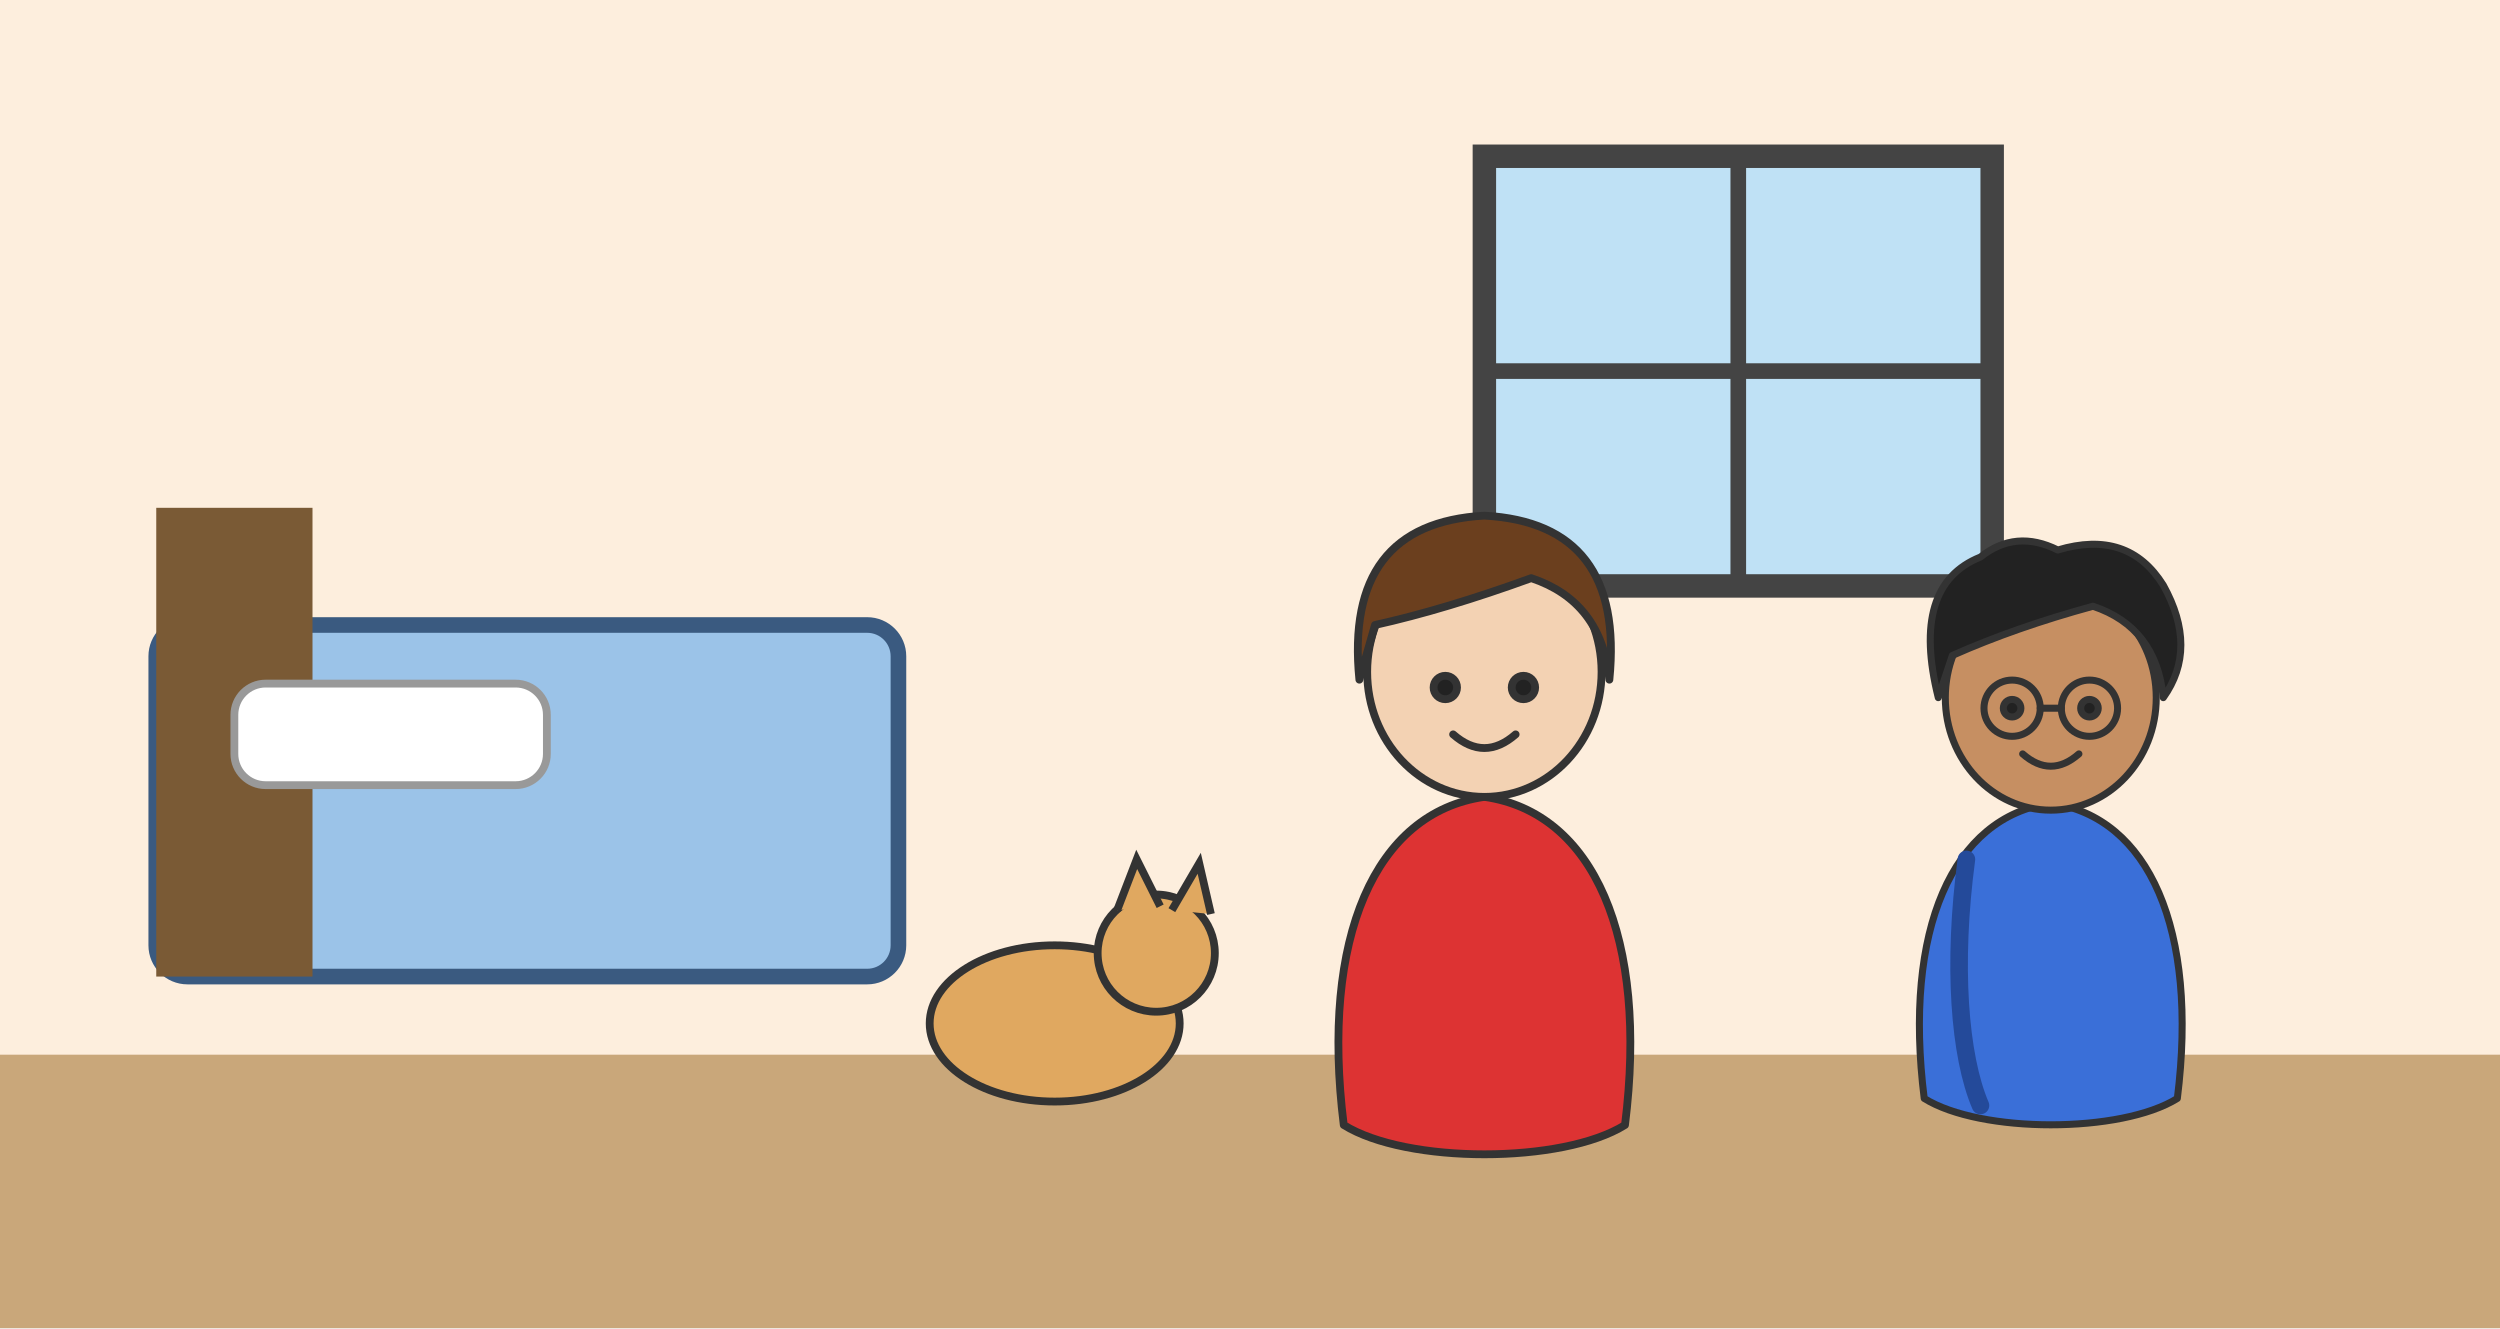
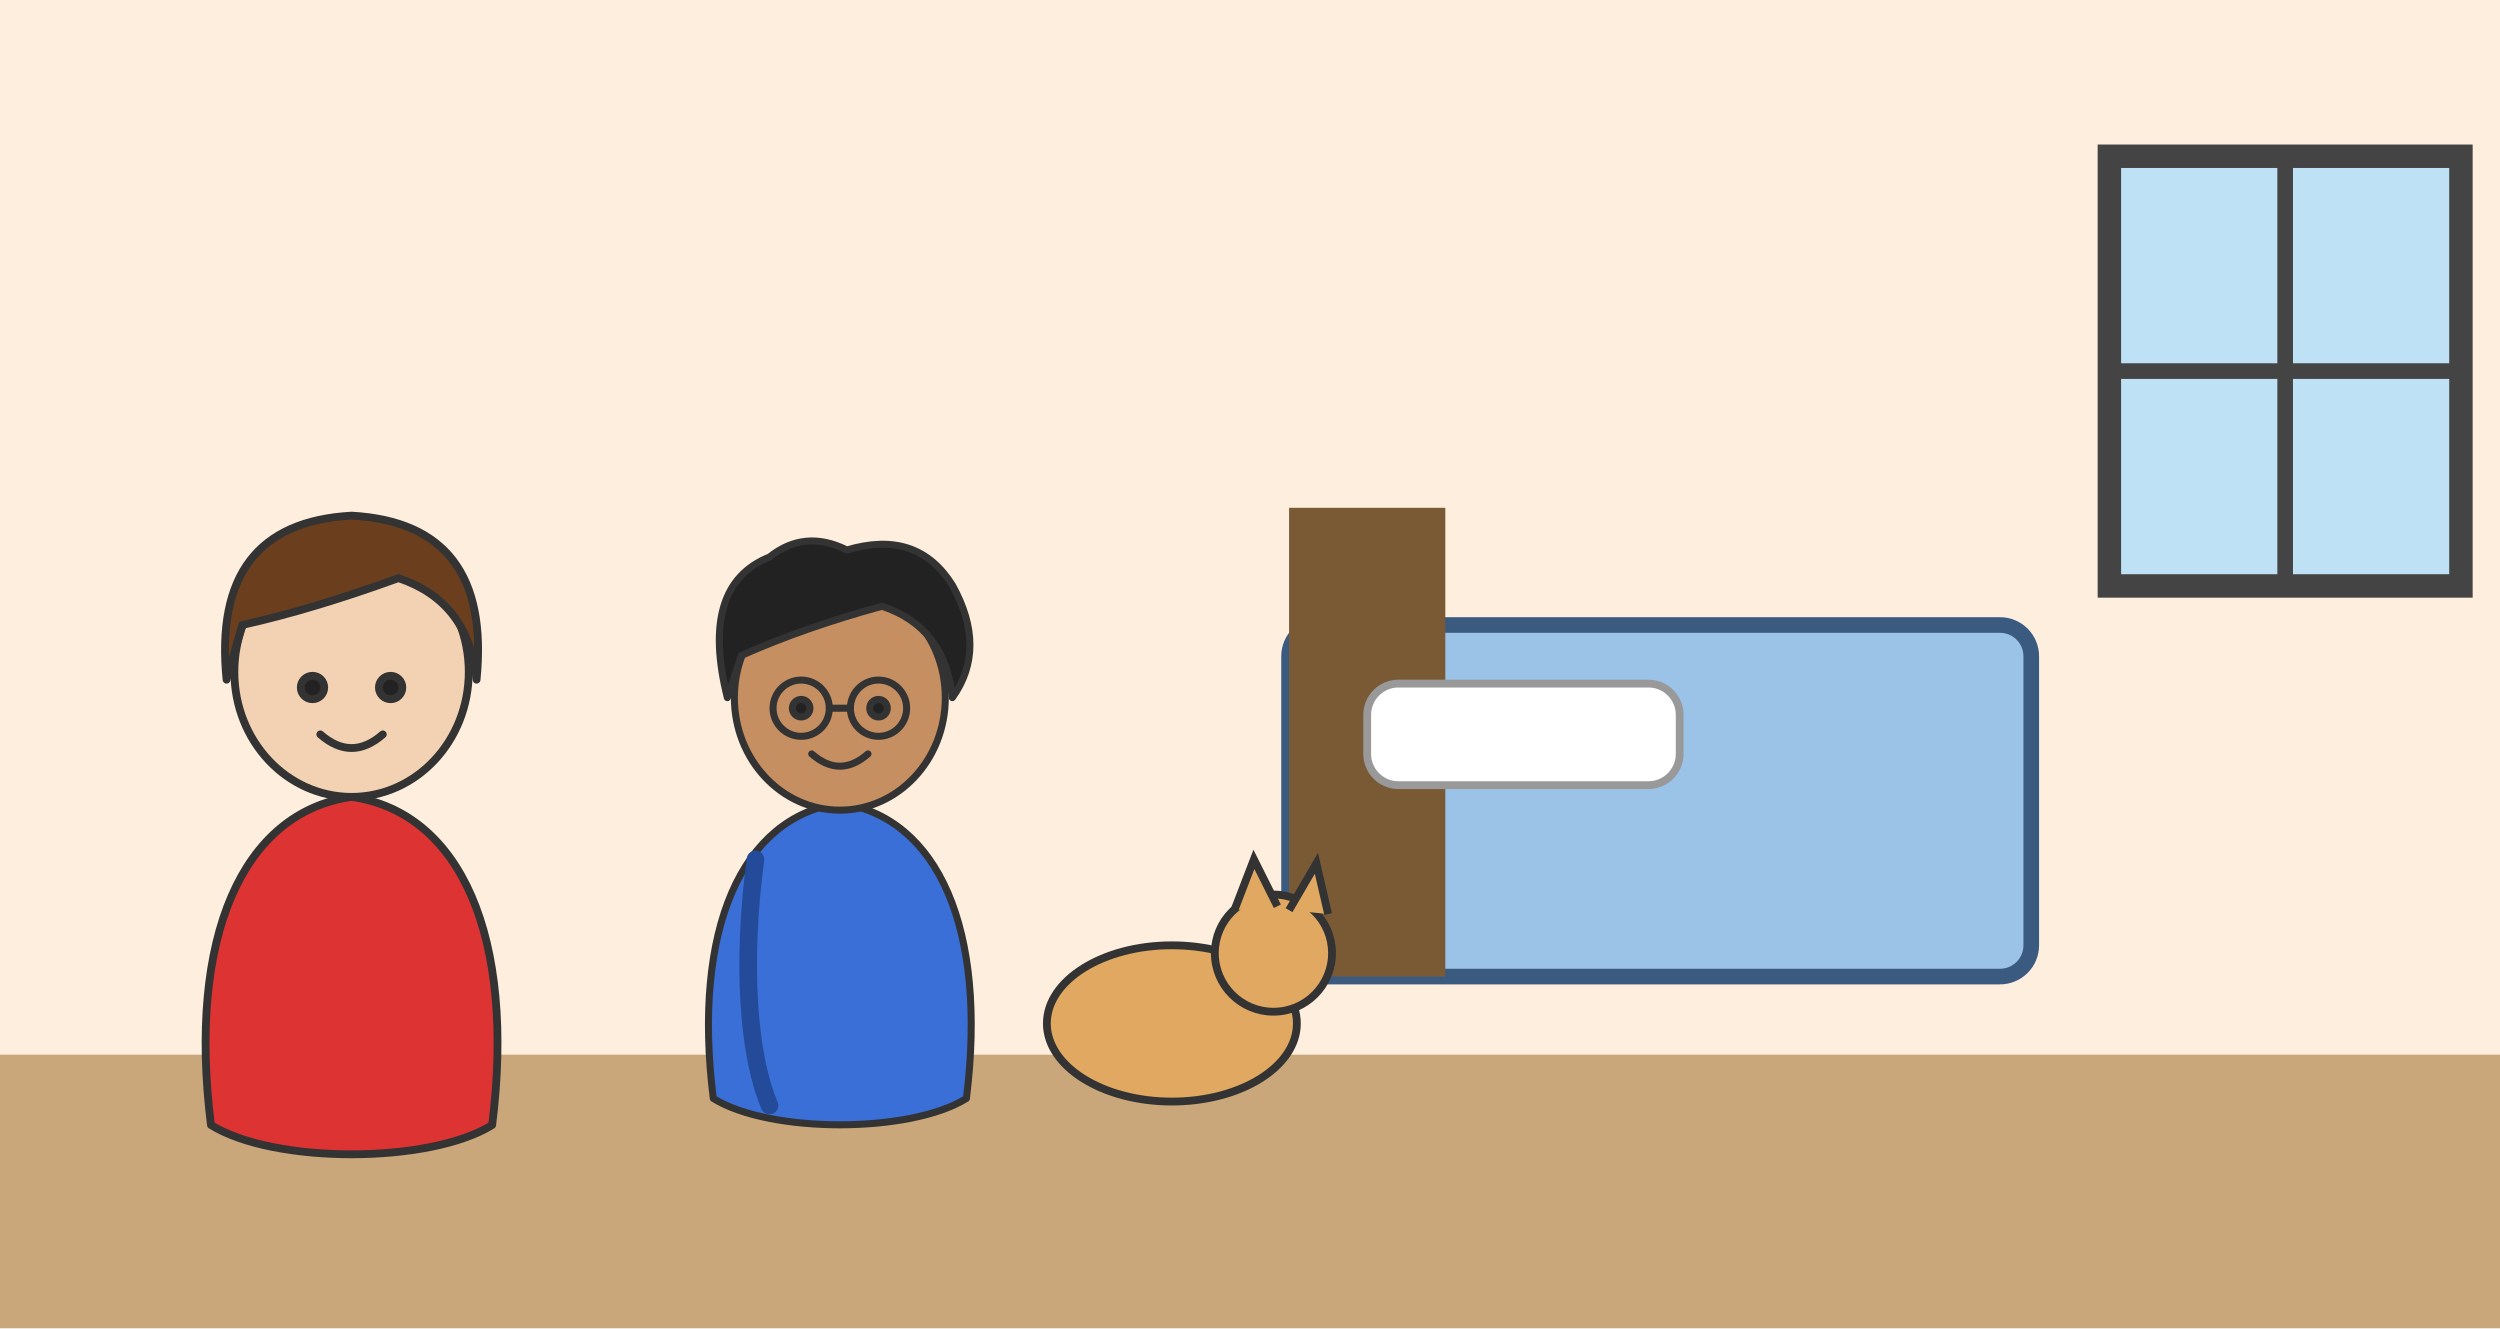
<svg xmlns="http://www.w3.org/2000/svg" viewBox="0 0 640 340" role="img">
  <rect width="640" height="340" fill="#fdeedd" />
  <rect y="270" width="640" height="70" fill="#c9a77a" />
-   <rect x="40" y="160" width="190" height="90" rx="8" fill="#9bc3e8" stroke="#3a5a80" stroke-width="4" />
-   <rect x="40" y="130" width="40" height="120" fill="#7a5a35" />
-   <rect x="60" y="175" width="80" height="26" rx="8" fill="#fff" stroke="#999" stroke-width="2" />
-   <rect x="380" y="40" width="130" height="110" fill="#bfe1f5" stroke="#444" stroke-width="6" />
-   <path d="M445 40 V150 M380 95 H510" stroke="#444" stroke-width="4" />
-   <ellipse cx="270" cy="262" rx="32" ry="20" fill="#e0a860" stroke="#333" stroke-width="2" />
-   <circle cx="296" cy="244" r="15" fill="#e0a860" stroke="#333" stroke-width="2" />
-   <path d="M286 233 l5 -13 l6 12 M300 233 l7 -12 l3 13" fill="#e0a860" stroke="#333" stroke-width="2" />
-   <g transform="translate(330,120) scale(1.0)" stroke="#333" stroke-width="2" stroke-linejoin="round" stroke-linecap="round">
+   <rect x="330" y="160" width="190" height="90" rx="8" fill="#9bc3e8" stroke="#3a5a80" stroke-width="4" />
+   <rect x="330" y="130" width="40" height="120" fill="#7a5a35" />
+   <rect x="350" y="175" width="80" height="26" rx="8" fill="#fff" stroke="#999" stroke-width="2" />
+   <rect x="540" y="40" width="90" height="110" fill="#bfe1f5" stroke="#444" stroke-width="6" />
+   <path d="M585 40 V150 M540 95 H630" stroke="#444" stroke-width="4" />
+   <ellipse cx="300" cy="262" rx="32" ry="20" fill="#e0a860" stroke="#333" stroke-width="2" />
+   <circle cx="326" cy="244" r="15" fill="#e0a860" stroke="#333" stroke-width="2" />
+   <path d="M316 233 l5 -13 l6 12 M330 233 l7 -12 l3 13" fill="#e0a860" stroke="#333" stroke-width="2" />
+   <g transform="translate(40,120) scale(1.0)" stroke="#333" stroke-width="2" stroke-linejoin="round" stroke-linecap="round">
    <path d="M14 168 C8 120 22 88 50 84 C78 88 92 120 86 168 C70 178 30 178 14 168 Z" fill="#d33" />
    <ellipse cx="50" cy="52" rx="30" ry="32" fill="#f3d2b3" />
    <path d="M18 54 Q14 14 50 12 Q86 14 82 54 Q80 34 62 28 Q40 36 22 40 Z" fill="#6b3f1e" />
    <circle cx="40" cy="56" r="3" fill="#222" />
    <circle cx="60" cy="56" r="3" fill="#222" />
    <path d="M42 68 Q50 75 58 68" fill="none" />
  </g>
-   <g transform="translate(480,130) scale(0.9)" stroke="#333" stroke-width="2" stroke-linejoin="round" stroke-linecap="round">
+   <g transform="translate(170,130) scale(0.9)" stroke="#333" stroke-width="2" stroke-linejoin="round" stroke-linecap="round">
    <path d="M14 168 C8 120 22 88 50 84 C78 88 92 120 86 168 C70 178 30 178 14 168 Z" fill="#3a6fd8" />
    <path d="M26 100 C22 130 24 156 30 170" stroke="#244a9a" stroke-width="5" fill="none" />
    <ellipse cx="50" cy="54" rx="30" ry="32" fill="#c68f62" />
    <path d="M18 54 Q10 22 30 14 Q40 6 52 12 Q72 6 82 22 Q92 40 82 54 Q80 34 62 28 Q40 34 22 42 Z" fill="#222" />
    <circle cx="39" cy="57" r="8" fill="none" />
    <circle cx="61" cy="57" r="8" fill="none" />
    <path d="M47 57 L53 57" fill="none" />
    <circle cx="39" cy="57" r="2.5" fill="#222" />
    <circle cx="61" cy="57" r="2.5" fill="#222" />
    <path d="M42 70 Q50 77 58 70" fill="none" />
  </g>
</svg>
